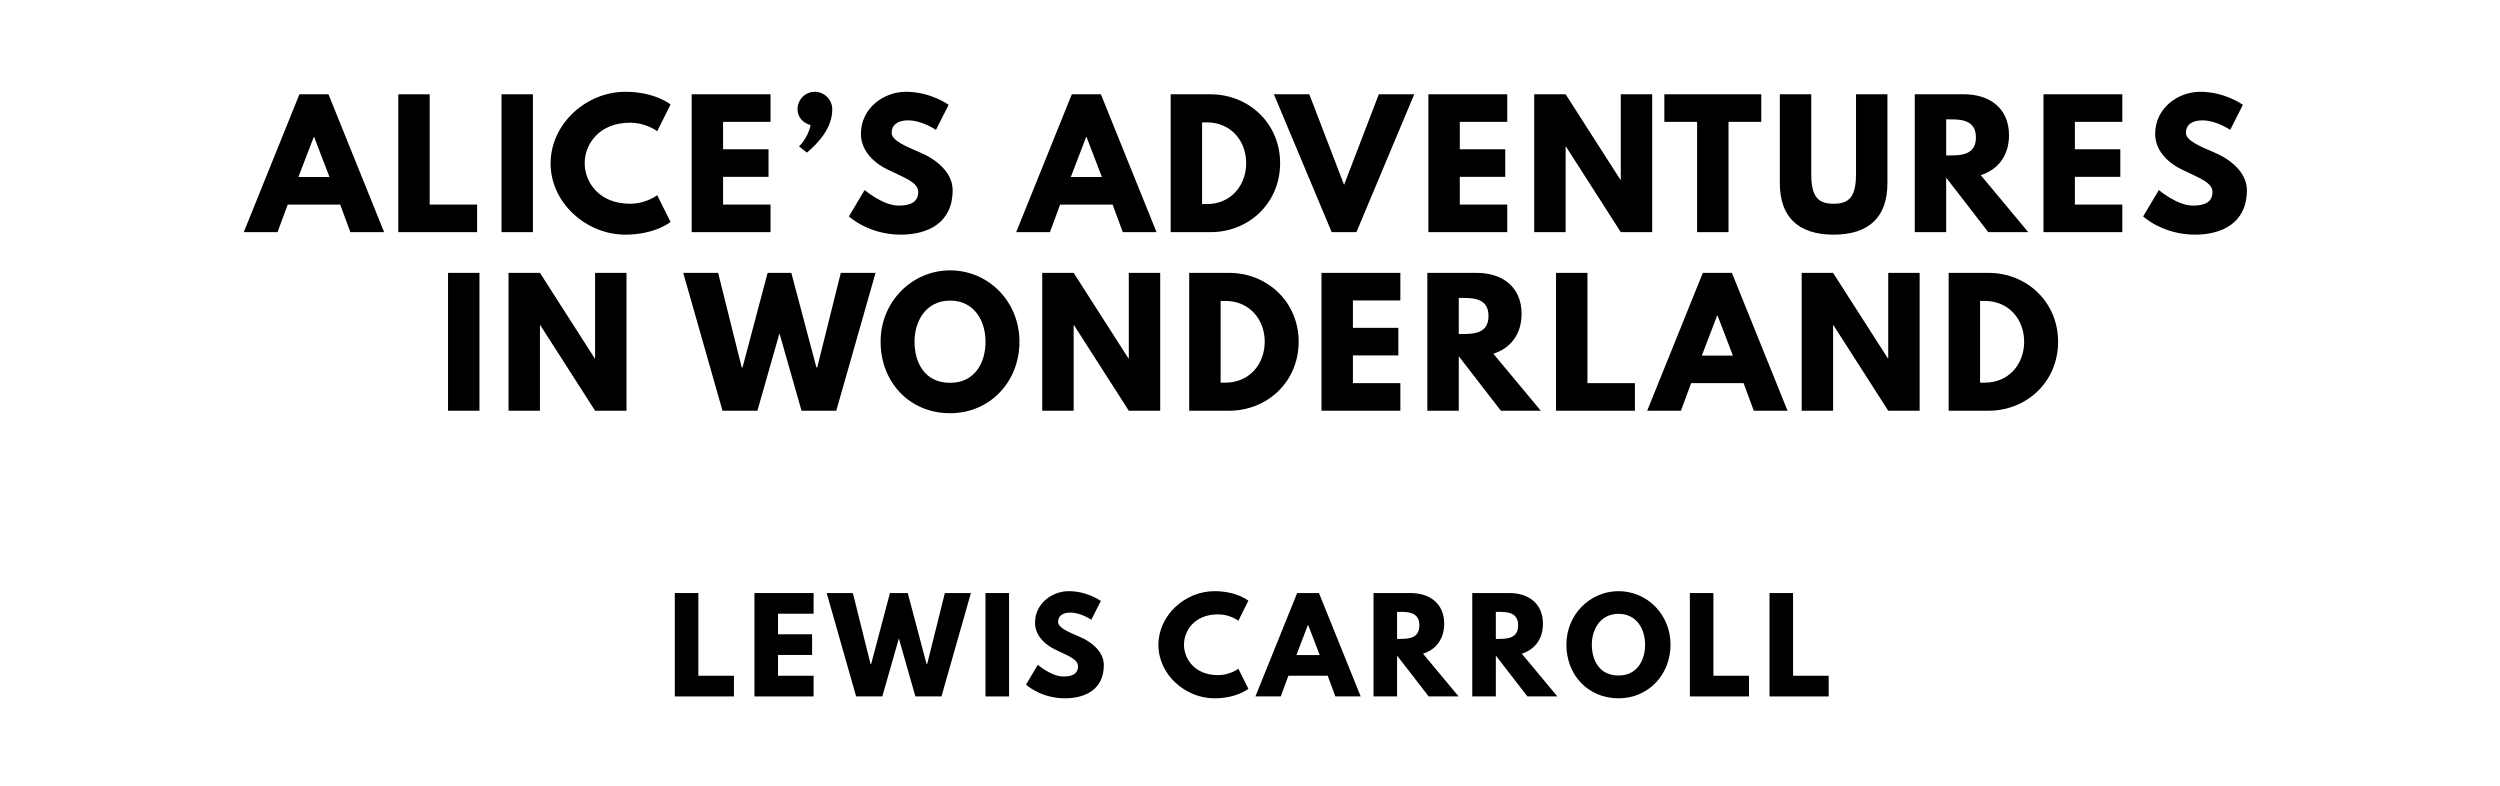
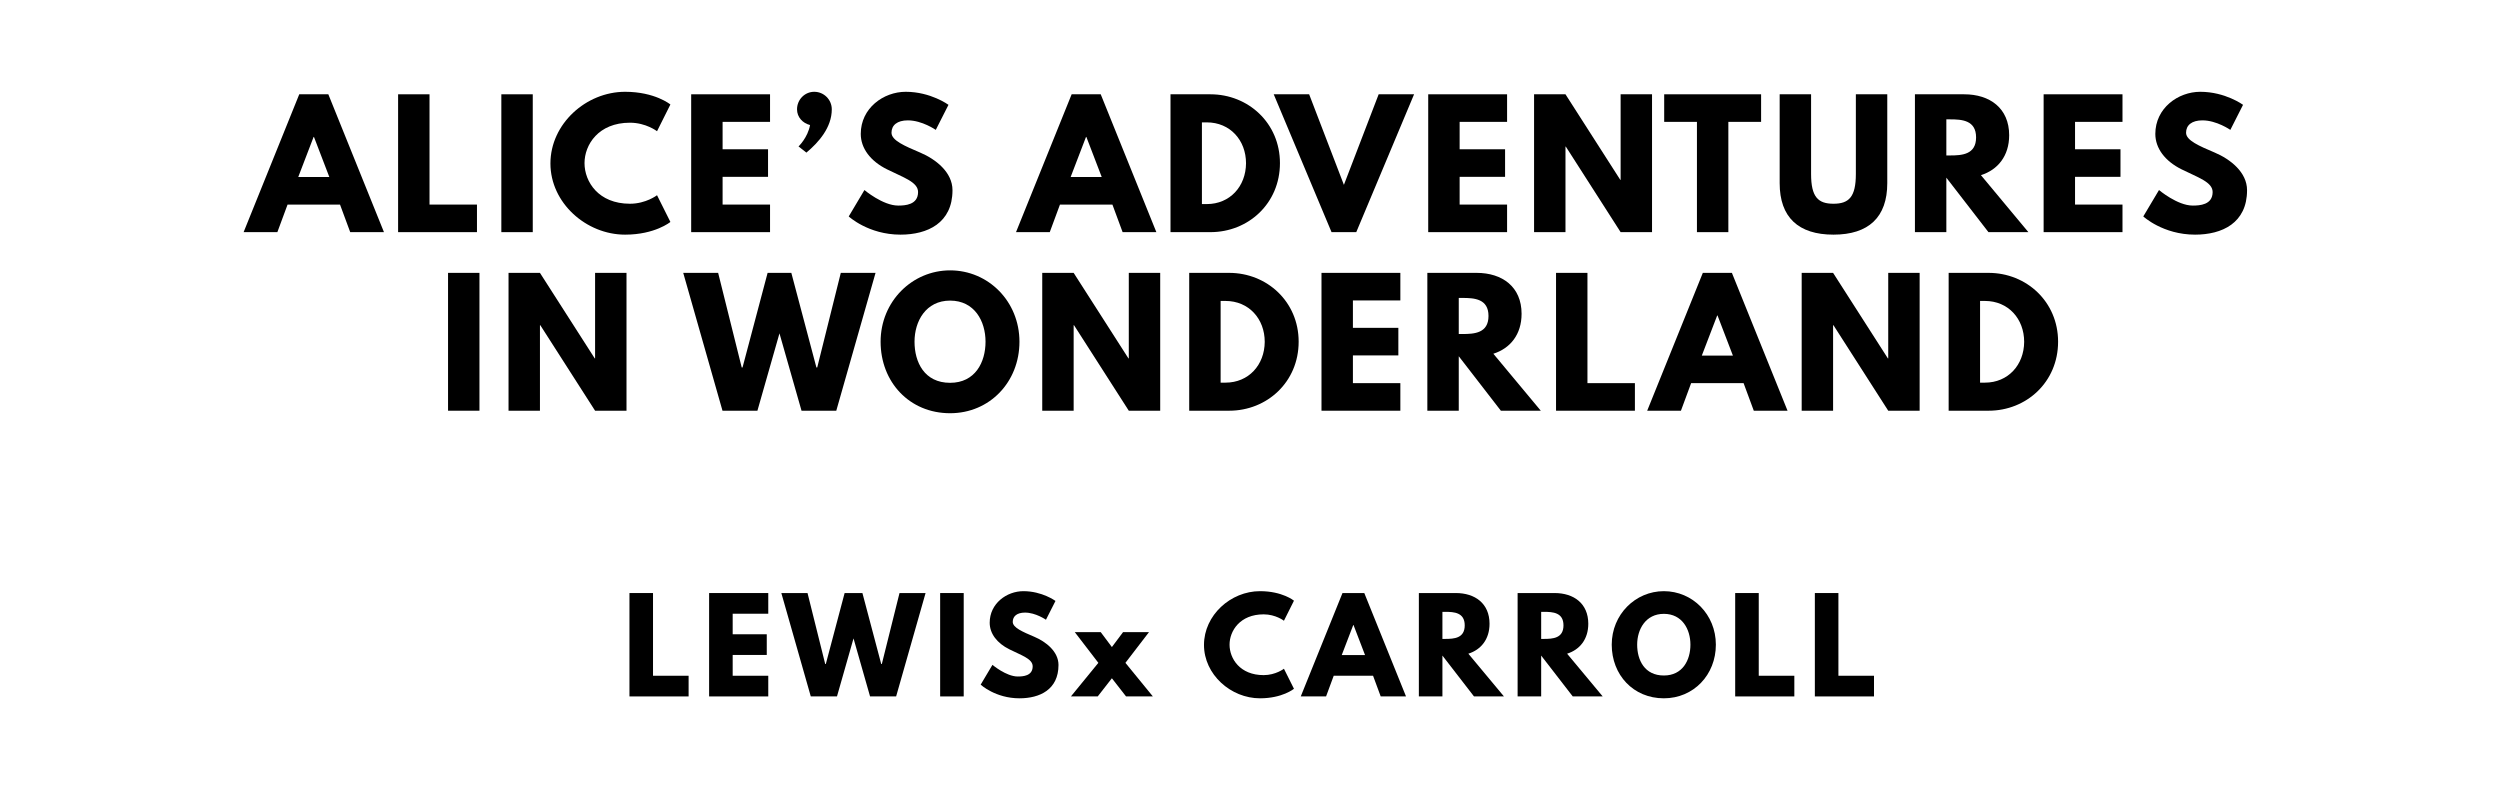
<svg xmlns="http://www.w3.org/2000/svg" version="1.1" viewBox="0 0 1400 440">
  <g>
-     <path d="m 183.952,52.807 -16.281,0 L 136.514,130 l 18.901,0 5.708,-15.439 29.38,0 5.708,15.439 18.901,0 -31.158,-77.193 z m 0.561,46.316 -17.404,0 8.608,-22.456 0.187,0 8.608,22.456 z" />
-     <path d="m 240.621,52.807 -17.591,0 0,77.193 44.164,0 0,-15.439 -26.573,0 0,-61.754 z" />
-     <path d="m 298.435,52.807 -17.591,0 0,77.193 17.591,0 0,-77.193 z" />
-     <path d="m 352.871,114.094 c -17.684,0 -25.45,-12.351 -25.45,-22.737 0,-10.292 7.766,-22.643 25.45,-22.643 8.982,0 15.158,4.772 15.158,4.772 l 7.485,-14.971 c 0,0 -8.608,-7.111 -25.357,-7.111 -21.895,0 -41.825,17.965 -41.825,40.14 0,22.082 20.023,39.86 41.825,39.86 16.749,0 25.357,-7.111 25.357,-7.111 l -7.485,-14.971 c 0,0 -6.175,4.772 -15.158,4.772 z" />
-     <path d="m 431.499,52.807 -44.164,0 0,77.193 44.164,0 0,-15.439 -26.573,0 0,-15.532 25.45,0 0,-15.439 -25.45,0 0,-15.345 26.573,0 0,-15.439 z" />
-     <path d="m 456.249,51.404 c -5.333,0 -9.637,4.398 -9.637,9.825 0,4.398 3.181,7.766 7.298,8.795 -1.31,7.111 -6.456,11.977 -6.456,11.977 l 4.398,3.462 c 6.83,-5.708 14.222,-14.035 14.222,-24.234 0,-5.427 -4.398,-9.825 -9.825,-9.825 z" />
-     <path d="m 507.286,51.404 c -12.444,0 -25.17,9.17 -25.17,23.579 0,8.047 5.427,15.251 14.69,19.836 9.17,4.585 17.404,7.111 17.404,12.725 0,7.205 -7.298,7.579 -11.135,7.579 -8.608,0 -18.901,-8.702 -18.901,-8.702 l -8.795,14.784 c 0,0 10.947,10.199 29.006,10.199 15.064,0 29.099,-6.456 29.099,-24.889 0,-10.105 -9.45,-17.404 -18.058,-21.053 -8.795,-3.743 -16.094,-6.83 -16.094,-11.135 0,-4.211 3.181,-6.924 9.17,-6.924 7.953,0 15.626,5.333 15.626,5.333 l 7.111,-14.035 c 0,0 -9.918,-7.298 -23.953,-7.298 z" />
-     <path d="m 616.496,52.807 -16.281,0 L 569.058,130 l 18.901,0 5.708,-15.439 29.38,0 5.708,15.439 18.901,0 -31.158,-77.193 z m 0.561,46.316 -17.404,0 8.608,-22.456 0.187,0 8.608,22.456 z" />
-     <path d="m 655.574,52.807 0,77.193 22.363,0 c 21.24,0 38.924,-16.094 38.924,-38.643 0,-22.456 -17.778,-38.55 -38.924,-38.55 l -22.363,0 z m 17.591,61.474 0,-45.754 2.713,0 c 13.099,0 21.988,10.012 21.988,22.924 -0.094,12.912 -8.982,22.83 -21.988,22.83 l -2.713,0 z" />
-     <path d="m 745.752,130 13.848,0 32.374,-77.193 -19.836,0 -19.462,50.713 -19.462,-50.713 -19.836,0 L 745.752,130 Z" />
-     <path d="m 844.058,52.807 -44.164,0 0,77.193 44.164,0 0,-15.439 -26.573,0 0,-15.532 25.45,0 0,-15.439 -25.45,0 0,-15.345 26.573,0 0,-15.439 z" />
-     <path d="m 876.761,82.094 0.187,0 L 907.638,130 l 17.591,0 0,-77.193 -17.591,0 0,47.906 -0.187,0 -30.69,-47.906 -17.591,0 0,77.193 17.591,0 0,-47.906 z" />
-     <path d="m 932.039,68.246 18.339,0 0,61.754 17.591,0 0,-61.754 18.339,0 0,-15.439 -54.269,0 0,15.439 z" />
-     <path d="m 1056.964,52.807 -17.591,0 0,44.632 c 0,12.912 -3.93,16.655 -12.538,16.655 -8.608,0 -12.538,-3.743 -12.538,-16.655 l 0,-44.632 -17.591,0 0,49.778 c 0,19.088 10.479,28.819 30.129,28.819 19.649,0 30.129,-9.731 30.129,-28.819 l 0,-49.778 z" />
-     <path d="m 1072.27,52.807 0,77.193 17.591,0 0,-30.503 23.579,30.503 22.363,0 -26.573,-31.906 c 9.45,-2.994 15.813,-10.76 15.813,-22.363 0,-15.158 -10.854,-22.924 -25.17,-22.924 l -27.602,0 z m 17.591,34.246 0,-20.211 2.058,0 c 6.643,0 14.597,0.468 14.597,10.105 0,9.637 -7.953,10.105 -14.597,10.105 l -2.058,0 z" />
-     <path d="m 1188.502,52.807 -44.164,0 0,77.193 44.164,0 0,-15.439 -26.573,0 0,-15.532 25.45,0 0,-15.439 -25.45,0 0,-15.345 26.573,0 0,-15.439 z" />
-     <path d="m 1232.059,51.404 c -12.444,0 -25.17,9.17 -25.17,23.579 0,8.047 5.427,15.251 14.69,19.836 9.169,4.585 17.404,7.111 17.404,12.725 0,7.205 -7.298,7.579 -11.134,7.579 -8.608,0 -18.901,-8.702 -18.901,-8.702 l -8.795,14.784 c 0,0 10.947,10.199 29.006,10.199 15.064,0 29.099,-6.456 29.099,-24.889 0,-10.105 -9.45,-17.404 -18.058,-21.053 -8.795,-3.743 -16.093,-6.83 -16.093,-11.135 0,-4.211 3.181,-6.924 9.17,-6.924 7.953,0 15.626,5.333 15.626,5.333 l 7.111,-14.035 c 0,0 -9.918,-7.298 -23.953,-7.298 z" />
+     <path d="m 183.861,52.807 -16.281,0 L 136.423,130 l 18.901,0 5.708,-15.439 29.38,0 5.708,15.439 18.901,0 -31.158,-77.193 z m 0.561,46.316 -17.404,0 8.608,-22.456 0.187,0 8.608,22.456 z" />
+     <path d="m 240.529,52.807 -17.591,0 0,77.193 44.164,0 0,-15.439 -26.573,0 0,-61.754 z" />
+     <path d="m 298.344,52.807 -17.591,0 0,77.193 17.591,0 0,-77.193 z" />
+     <path d="m 352.779,114.094 c -17.684,0 -25.45,-12.351 -25.45,-22.737 0,-10.292 7.766,-22.643 25.45,-22.643 8.982,0 15.158,4.772 15.158,4.772 l 7.485,-14.971 c 0,0 -8.608,-7.111 -25.357,-7.111 -21.895,0 -41.825,17.965 -41.825,40.14 0,22.082 20.023,39.86 41.825,39.86 16.749,0 25.357,-7.111 25.357,-7.111 l -7.485,-14.971 c 0,0 -6.175,4.772 -15.158,4.772 z" />
+     <path d="m 431.225,52.807 -44.164,0 0,77.193 44.164,0 0,-15.439 -26.573,0 0,-15.532 25.45,0 0,-15.439 -25.45,0 0,-15.345 26.573,0 0,-15.439 z" />
+     <path d="m 455.975,51.404 c -5.333,0 -9.637,4.398 -9.637,9.825 0,4.398 3.181,7.766 7.298,8.795 -1.31,7.111 -6.456,11.977 -6.456,11.977 l 4.398,3.462 c 6.83,-5.708 14.222,-14.035 14.222,-24.234 0,-5.427 -4.398,-9.825 -9.825,-9.825 z" />
+     <path d="m 507.194,51.404 c -12.444,0 -25.17,9.17 -25.17,23.579 0,8.047 5.427,15.251 14.69,19.836 9.17,4.585 17.404,7.111 17.404,12.725 0,7.205 -7.298,7.579 -11.134,7.579 -8.608,0 -18.901,-8.702 -18.901,-8.702 l -8.795,14.784 c 0,0 10.947,10.199 29.006,10.199 15.064,0 29.099,-6.456 29.099,-24.889 0,-10.105 -9.45,-17.404 -18.058,-21.053 -8.795,-3.743 -16.094,-6.83 -16.094,-11.135 0,-4.211 3.181,-6.924 9.17,-6.924 7.953,0 15.626,5.333 15.626,5.333 l 7.111,-14.035 c 0,0 -9.918,-7.298 -23.953,-7.298 z" />
+     <path d="m 616.405,52.807 -16.281,0 L 568.966,130 l 18.901,0 5.708,-15.439 29.38,0 5.708,15.439 18.901,0 -31.158,-77.193 z m 0.561,46.316 -17.404,0 8.608,-22.456 0.187,0 8.608,22.456 z" />
+     <path d="m 655.482,52.807 0,77.193 22.363,0 c 21.24,0 38.924,-16.094 38.924,-38.643 0,-22.456 -17.778,-38.55 -38.924,-38.55 l -22.363,0 z m 17.591,61.474 0,-45.754 2.713,0 c 13.099,0 21.988,10.012 21.988,22.924 -0.094,12.912 -8.982,22.83 -21.988,22.83 l -2.713,0 z" />
+     <path d="m 745.661,130 13.848,0 32.374,-77.193 -19.836,0 -19.462,50.713 -19.462,-50.713 -19.836,0 L 745.661,130 Z" />
+     <path d="m 843.966,52.807 -44.164,0 0,77.193 44.164,0 0,-15.439 -26.573,0 0,-15.532 25.45,0 0,-15.439 -25.45,0 0,-15.345 26.573,0 0,-15.439 z" />
+     <path d="m 876.67,82.094 0.187,0 L 907.547,130 l 17.591,0 0,-77.193 -17.591,0 0,47.906 -0.187,0 -30.69,-47.906 -17.591,0 0,77.193 17.591,0 0,-47.906 z" />
+     <path d="m 931.947,68.246 18.339,0 0,61.754 17.591,0 0,-61.754 18.339,0 0,-15.439 -54.269,0 0,15.439 z" />
+     <path d="m 1056.873,52.807 -17.591,0 0,44.632 c 0,12.912 -3.93,16.655 -12.538,16.655 -8.608,0 -12.538,-3.743 -12.538,-16.655 l 0,-44.632 -17.591,0 0,49.778 c 0,19.088 10.48,28.819 30.129,28.819 19.649,0 30.129,-9.731 30.129,-28.819 l 0,-49.778 z" />
+     <path d="m 1072.361,52.807 0,77.193 17.591,0 0,-30.503 23.579,30.503 22.363,0 -26.573,-31.906 c 9.45,-2.994 15.813,-10.76 15.813,-22.363 0,-15.158 -10.854,-22.924 -25.17,-22.924 l -27.602,0 z m 17.591,34.246 0,-20.211 2.058,0 c 6.643,0 14.597,0.468 14.597,10.105 0,9.637 -7.953,10.105 -14.597,10.105 l -2.058,0 z" />
+     <path d="m 1188.594,52.807 -44.164,0 0,77.193 44.164,0 0,-15.439 -26.573,0 0,-15.532 25.45,0 0,-15.439 -25.45,0 0,-15.345 26.573,0 0,-15.439 z" />
+     <path d="m 1232.151,51.404 c -12.444,0 -25.17,9.17 -25.17,23.579 0,8.047 5.427,15.251 14.69,19.836 9.17,4.585 17.404,7.111 17.404,12.725 0,7.205 -7.298,7.579 -11.134,7.579 -8.608,0 -18.901,-8.702 -18.901,-8.702 l -8.795,14.784 c 0,0 10.947,10.199 29.006,10.199 15.064,0 29.099,-6.456 29.099,-24.889 0,-10.105 -9.45,-17.404 -18.058,-21.053 -8.795,-3.743 -16.094,-6.83 -16.094,-11.135 0,-4.211 3.181,-6.924 9.17,-6.924 7.953,0 15.626,5.333 15.626,5.333 l 7.111,-14.035 c 0,0 -9.918,-7.298 -23.953,-7.298 z" />
  </g>
  <g>
    <path d="m 268.497,152.807 -17.591,0 0,77.193 17.591,0 0,-77.193 z" />
    <path d="m 302.371,182.094 0.187,0 30.69,47.906 17.591,0 0,-77.193 -17.591,0 0,47.906 -0.187,0 -30.69,-47.906 -17.591,0 0,77.193 17.591,0 0,-47.906 z" />
    <path d="m 448.855,230 19.462,0 21.988,-77.193 -19.462,0 -13.193,52.959 -0.468,0 -14.035,-52.959 -13.287,0 -14.035,52.959 -0.468,0 -13.193,-52.959 -19.556,0 21.988,77.193 19.556,0 12.351,-43.322 L 448.855,230 Z" />
    <path d="m 493.139,191.357 c 0,22.55 16.094,40.047 38.924,40.047 22.175,0 38.83,-17.497 38.83,-40.047 0,-22.55 -17.404,-39.953 -38.83,-39.953 -21.24,0 -38.924,17.404 -38.924,39.953 z m 18.994,0 c 0,-11.509 6.363,-23.018 19.93,-23.018 13.661,0 19.836,11.509 19.836,23.018 0,11.509 -5.801,23.018 -19.836,23.018 -14.409,0 -19.93,-11.509 -19.93,-23.018 z" />
    <path d="m 601.246,182.094 0.187,0 L 632.123,230 l 17.591,0 0,-77.193 -17.591,0 0,47.906 -0.187,0 -30.69,-47.906 -17.591,0 0,77.193 17.591,0 0,-47.906 z" />
    <path d="m 665.958,152.807 0,77.193 22.363,0 c 21.24,0 38.924,-16.094 38.924,-38.643 0,-22.456 -17.778,-38.55 -38.924,-38.55 l -22.363,0 z m 17.591,61.474 0,-45.754 2.713,0 c 13.099,0 21.988,10.012 21.988,22.924 -0.094,12.912 -8.982,22.83 -21.988,22.83 l -2.713,0 z" />
    <path d="m 784.2,152.807 -44.164,0 0,77.193 44.164,0 0,-15.439 -26.573,0 0,-15.532 25.45,0 0,-15.439 -25.45,0 0,-15.345 26.573,0 0,-15.439 z" />
    <path d="m 799.313,152.807 0,77.193 17.591,0 0,-30.503 23.579,30.503 22.363,0 -26.573,-31.906 c 9.45,-2.994 15.813,-10.76 15.813,-22.363 0,-15.158 -10.854,-22.924 -25.17,-22.924 l -27.602,0 z m 17.591,34.246 0,-20.211 2.058,0 c 6.643,0 14.596,0.468 14.596,10.105 0,9.637 -7.953,10.105 -14.596,10.105 l -2.058,0 z" />
    <path d="m 888.972,152.807 -17.591,0 0,77.193 44.164,0 0,-15.439 -26.573,0 0,-61.754 z" />
    <path d="m 969.863,152.807 -16.281,0 -31.158,77.193 18.901,0 5.708,-15.439 29.38,0 5.708,15.439 18.901,0 -31.158,-77.193 z m 0.561,46.316 -17.404,0 8.608,-22.456 0.187,0 8.608,22.456 z" />
    <path d="m 1026.531,182.094 0.187,0 30.69,47.906 17.591,0 0,-77.193 -17.591,0 0,47.906 -0.187,0 -30.69,-47.906 -17.591,0 0,77.193 17.591,0 0,-47.906 z" />
    <path d="m 1091.243,152.807 0,77.193 22.363,0 c 21.24,0 38.924,-16.094 38.924,-38.643 0,-22.456 -17.778,-38.55 -38.924,-38.55 l -22.363,0 z m 17.591,61.474 0,-45.754 2.713,0 c 13.099,0 21.988,10.012 21.988,22.924 -0.093,12.912 -8.982,22.83 -21.988,22.83 l -2.713,0 z" />
  </g>
  <g>
-     <path d="m 391.077,332.105 -13.193,0 0,57.895 33.123,0 0,-11.579 -19.93,0 0,-46.316 z" />
-     <path d="m 455.617,332.105 -33.123,0 0,57.895 33.123,0 0,-11.579 -19.93,0 0,-11.649 19.088,0 0,-11.579 -19.088,0 0,-11.509 19.93,0 0,-11.579 z" />
-     <path d="m 512.623,390 14.597,0 16.491,-57.895 -14.596,0 -9.895,39.719 -0.351,0 -10.526,-39.719 -9.965,0 -10.526,39.719 -0.351,0 -9.895,-39.719 -14.667,0 16.491,57.895 14.667,0 9.263,-32.491 L 512.623,390 Z" />
-     <path d="m 565.068,332.105 -13.193,0 0,57.895 13.193,0 0,-57.895 z" />
-     <path d="m 598.493,331.053 c -9.333,0 -18.877,6.877 -18.877,17.684 0,6.035 4.07,11.439 11.018,14.877 6.877,3.439 13.053,5.333 13.053,9.544 0,5.404 -5.474,5.684 -8.351,5.684 -6.456,0 -14.175,-6.526 -14.175,-6.526 l -6.596,11.088 c 0,0 8.211,7.649 21.754,7.649 11.298,0 21.825,-4.842 21.825,-18.667 0,-7.579 -7.088,-13.053 -13.544,-15.789 -6.596,-2.807 -12.07,-5.123 -12.07,-8.351 0,-3.158 2.386,-5.193 6.877,-5.193 5.965,0 11.719,4 11.719,4 l 5.333,-10.526 c 0,0 -7.439,-5.474 -17.965,-5.474 z" />
-     <path d="m 682.112,378.07 c -13.263,0 -19.088,-9.263 -19.088,-17.053 0,-7.719 5.825,-16.982 19.088,-16.982 6.737,0 11.368,3.579 11.368,3.579 l 5.614,-11.228 c 0,0 -6.456,-5.333 -19.018,-5.333 -16.421,0 -31.368,13.474 -31.368,30.105 0,16.561 15.018,29.895 31.368,29.895 12.561,0 19.018,-5.333 19.018,-5.333 l -5.614,-11.228 c 0,0 -4.632,3.579 -11.368,3.579 z" />
-     <path d="m 738.614,332.105 -12.211,0 L 703.035,390 l 14.175,0 4.281,-11.579 22.035,0 4.281,11.579 14.175,0 -23.368,-57.895 z m 0.421,34.737 -13.053,0 L 732.439,350 l 0.14,0 6.456,16.842 z" />
-     <path d="m 769.172,332.105 0,57.895 13.193,0 0,-22.877 17.684,22.877 16.772,0 -19.93,-23.93 c 7.088,-2.246 11.86,-8.07 11.86,-16.772 0,-11.368 -8.14,-17.193 -18.877,-17.193 l -20.702,0 z m 13.193,25.684 0,-15.158 1.544,0 c 4.982,0 10.947,0.351 10.947,7.579 0,7.228 -5.965,7.579 -10.947,7.579 l -1.544,0 z" />
-     <path d="m 824.474,332.105 0,57.895 13.193,0 0,-22.877 17.684,22.877 16.772,0 -19.93,-23.93 c 7.088,-2.246 11.86,-8.07 11.86,-16.772 0,-11.368 -8.14,-17.193 -18.877,-17.193 l -20.702,0 z m 13.193,25.684 0,-15.158 1.544,0 c 4.982,0 10.947,0.351 10.947,7.579 0,7.228 -5.965,7.579 -10.947,7.579 l -1.544,0 z" />
-     <path d="m 877.179,361.018 c 0,16.912 12.07,30.035 29.193,30.035 16.632,0 29.123,-13.123 29.123,-30.035 0,-16.912 -13.053,-29.965 -29.123,-29.965 -15.93,0 -29.193,13.053 -29.193,29.965 z m 14.246,0 c 0,-8.632 4.772,-17.263 14.947,-17.263 10.246,0 14.877,8.632 14.877,17.263 0,8.632 -4.351,17.263 -14.877,17.263 -10.807,0 -14.947,-8.632 -14.947,-17.263 z" />
-     <path d="m 959.509,332.105 -13.193,0 0,57.895 33.123,0 0,-11.579 -19.93,0 0,-46.316 z" />
-     <path d="m 1004.12,332.105 -13.193,0 0,57.895 33.123,0 0,-11.579 -19.93,0 0,-46.316 z" />
+     <path d="m 365.688,332.105 -13.193,0 0,57.895 33.123,0 0,-11.579 -19.93,0 0,-46.316 z" />
+     <path d="m 430.228,332.105 -33.123,0 0,57.895 33.123,0 0,-11.579 -19.93,0 0,-11.649 19.088,0 0,-11.579 -19.088,0 0,-11.509 19.93,0 0,-11.579 z" />
+     <path d="m 487.234,390 14.596,0 16.491,-57.895 -14.596,0 -9.895,39.719 -0.351,0 -10.526,-39.719 -9.965,0 -10.526,39.719 -0.351,0 -9.895,-39.719 -14.667,0 16.491,57.895 14.667,0 9.263,-32.491 L 487.234,390 Z" />
+     <path d="m 539.679,332.105 -13.193,0 0,57.895 13.193,0 0,-57.895 z" />
+     <path d="m 573.104,331.053 c -9.333,0 -18.877,6.877 -18.877,17.684 0,6.035 4.07,11.439 11.018,14.877 6.877,3.439 13.053,5.333 13.053,9.544 0,5.404 -5.474,5.684 -8.351,5.684 -6.456,0 -14.175,-6.526 -14.175,-6.526 l -6.596,11.088 c 0,0 8.211,7.649 21.754,7.649 11.298,0 21.825,-4.842 21.825,-18.667 0,-7.579 -7.088,-13.053 -13.544,-15.789 -6.596,-2.807 -12.07,-5.123 -12.07,-8.351 0,-3.158 2.386,-5.193 6.877,-5.193 5.965,0 11.719,4 11.719,4 l 5.333,-10.526 c 0,0 -7.439,-5.474 -17.965,-5.474 z" />
+     <path d="M 645.604,390 630.236,371.193 643.429,354 l -14.526,0 -6.246,8.351 L 616.411,354 601.885,354 615.078,371.193 599.709,390 l 15.018,0 7.93,-10.175 7.93,10.175 15.018,0 z" />
+     <path d="m 707.638,378.07 c -13.263,0 -19.088,-9.263 -19.088,-17.053 0,-7.719 5.825,-16.982 19.088,-16.982 6.737,0 11.368,3.579 11.368,3.579 l 5.614,-11.228 c 0,0 -6.456,-5.333 -19.018,-5.333 -16.421,0 -31.368,13.474 -31.368,30.105 0,16.561 15.018,29.895 31.368,29.895 12.561,0 19.018,-5.333 19.018,-5.333 l -5.614,-11.228 c 0,0 -4.632,3.579 -11.368,3.579 z" />
+     <path d="m 764.003,332.105 -12.211,0 L 728.424,390 l 14.175,0 4.281,-11.579 22.035,0 4.281,11.579 14.175,0 -23.368,-57.895 z m 0.421,34.737 -13.053,0 6.456,-16.842 0.14,0 6.456,16.842 z" />
+     <path d="m 794.561,332.105 0,57.895 13.193,0 0,-22.877 17.684,22.877 16.772,0 -19.93,-23.93 c 7.088,-2.246 11.86,-8.07 11.86,-16.772 0,-11.368 -8.14,-17.193 -18.877,-17.193 l -20.702,0 z m 13.193,25.684 0,-15.158 1.544,0 c 4.982,0 10.947,0.351 10.947,7.579 0,7.228 -5.965,7.579 -10.947,7.579 l -1.544,0 z" />
+     <path d="m 849.863,332.105 0,57.895 13.193,0 0,-22.877 17.684,22.877 16.772,0 -19.93,-23.93 c 7.088,-2.246 11.86,-8.07 11.86,-16.772 0,-11.368 -8.14,-17.193 -18.877,-17.193 l -20.702,0 z m 13.193,25.684 0,-15.158 1.544,0 c 4.982,0 10.947,0.351 10.947,7.579 0,7.228 -5.965,7.579 -10.947,7.579 l -1.544,0 z" />
+     <path d="m 902.568,361.018 c 0,16.912 12.07,30.035 29.193,30.035 16.632,0 29.123,-13.123 29.123,-30.035 0,-16.912 -13.053,-29.965 -29.123,-29.965 -15.93,0 -29.193,13.053 -29.193,29.965 z m 14.246,0 c 0,-8.632 4.772,-17.263 14.947,-17.263 10.246,0 14.877,8.632 14.877,17.263 0,8.632 -4.351,17.263 -14.877,17.263 -10.807,0 -14.947,-8.632 -14.947,-17.263 z" />
+     <path d="m 984.898,332.105 -13.193,0 0,57.895 33.123,0 0,-11.579 -19.93,0 0,-46.316 z" />
+     <path d="m 1029.509,332.105 -13.193,0 0,57.895 33.123,0 0,-11.579 -19.93,0 0,-46.316 z" />
+   </g>
+   <g>
+     <path d="m 628.097,460.04 c -0.696,0 -1.26,0.564 -1.26,1.26 0,0.696 0.564,1.26 1.26,1.26 0.696,0 1.26,-0.564 1.26,-1.26 0,-0.696 -0.564,-1.26 -1.26,-1.26 z m -1.092,3.804 2.124,0 0,6.156 -2.124,0 0,-6.156 z" />
+     <path d="m 635.638,470 2.124,0 0,-10.32 -2.124,0 0,10.32 z" />
+     <path d="m 644.224,470 2.124,0 0,-10.32 -2.124,0 0,10.32 z" />
+     <path d="m 654.814,463.844 -2.124,0 0,3.444 c 0,2.064 1.032,2.892 3.336,2.892 2.304,0 3.336,-0.828 3.336,-2.892 l 0,-3.444 -2.124,0 0,2.928 c 0,1.212 -0.324,1.68 -1.212,1.68 -0.888,0 -1.212,-0.468 -1.212,-1.68 l 0,-2.928 z" />
+     <path d="m 668.337,463.664 c -1.62,0 -2.688,0.72 -2.688,1.98 0,0.924 0.624,1.356 1.248,1.68 0.696,0.36 1.368,0.396 1.368,0.84 0,0.408 -0.36,0.444 -0.66,0.444 -0.684,0 -1.524,-0.708 -1.524,-0.708 l -0.864,1.452 c 0,0 0.888,0.828 2.376,0.828 1.26,0 2.916,-0.288 2.916,-2.1 0,-1.26 -1.056,-1.716 -1.872,-1.968 -0.528,-0.168 -0.96,-0.264 -0.96,-0.588 0,-0.288 0.192,-0.372 0.66,-0.372 0.648,0 1.368,0.384 1.368,0.384 l 0.696,-1.392 c 0,0 -0.876,-0.48 -2.064,-0.48 z" />
+     <path d="m 676.787,463.844 -0.888,0 0,1.62 0.888,0 0,2.364 c 0,1.092 0.408,2.352 2.1,2.352 0.876,0 1.56,-0.384 1.56,-0.384 l -0.528,-1.716 c 0,0 -0.252,0.192 -0.528,0.192 -0.336,0 -0.48,-0.276 -0.48,-0.852 l 0,-1.956 1.296,0 0,-1.62 -1.296,0 0,-2.292 -2.124,0 0,2.292 z" />
+     <path d="m 686.161,470 2.124,0 0,-3.24 c 0,-0.156 0.156,-1.248 1.26,-1.248 0.708,0 1.104,0.336 1.104,0.336 l 0.888,-1.8 c 0,0 -0.552,-0.384 -1.344,-0.384 -1.212,0 -1.884,1.068 -1.884,1.068 l -0.024,0 0,-0.888 -2.124,0 0,6.156 z" />
+     <path d="m 696.624,466.928 c 0,1.8 1.26,3.252 3.06,3.252 0.84,0 1.56,-0.372 2.016,-0.876 l 0.024,0 0,0.696 2.1,0 0,-6.156 -2.124,0 0,0.588 c -0.504,-0.492 -1.188,-0.768 -2.016,-0.768 -1.8,0 -3.06,1.464 -3.06,3.264 z m 2.256,0 c 0,-0.852 0.636,-1.452 1.44,-1.452 0.792,0 1.428,0.6 1.428,1.452 0,0.84 -0.6,1.44 -1.428,1.44 -0.864,0 -1.44,-0.6 -1.44,-1.44 z" />
+     <path d="m 710.537,463.844 -0.888,0 0,1.62 0.888,0 0,2.364 c 0,1.092 0.408,2.352 2.1,2.352 0.876,0 1.56,-0.384 1.56,-0.384 l -0.528,-1.716 c 0,0 -0.252,0.192 -0.528,0.192 -0.336,0 -0.48,-0.276 -0.48,-0.852 l 0,-1.956 1.296,0 0,-1.62 -1.296,0 0,-2.292 -2.124,0 0,2.292 z" />
+     <path d="m 726.139,467.216 c 0.012,-0.072 0.012,-0.204 0.012,-0.288 0,-2.16 -1.428,-3.264 -3.3,-3.264 -1.86,0 -3.384,1.464 -3.384,3.264 0,1.788 1.524,3.252 3.384,3.252 1.368,0 2.496,-0.444 3.192,-1.608 l -1.536,-0.768 c -0.516,0.552 -0.816,0.684 -1.5,0.684 -0.54,0 -1.332,-0.324 -1.332,-1.272 l 4.464,0 z m -4.404,-1.176 c 0.036,-0.564 0.444,-0.996 1.176,-0.996 0.624,0 1.068,0.348 1.164,0.996 l -2.34,0 z" />
+     <path d="m 731.71,466.928 c 0,1.8 1.26,3.252 3.06,3.252 0.84,0 1.56,-0.372 2.016,-0.876 l 0.024,0 0,0.696 2.1,0 0,-10.32 -2.124,0 0,4.752 c -0.504,-0.492 -1.188,-0.768 -2.016,-0.768 -1.8,0 -3.06,1.464 -3.06,3.264 z m 2.256,0 c 0,-0.852 0.636,-1.452 1.44,-1.452 0.792,0 1.428,0.6 1.428,1.452 0,0.84 -0.6,1.44 -1.428,1.44 -0.864,0 -1.44,-0.6 -1.44,-1.44 z" />
+     <path d="m 760.838,466.928 c 0,-1.8 -1.26,-3.264 -3.06,-3.264 -0.828,0 -1.512,0.276 -2.016,0.768 l 0,-4.752 -2.124,0 0,10.32 2.1,0 0,-0.696 0.024,0 c 0.456,0.504 1.176,0.876 2.016,0.876 1.8,0 3.06,-1.452 3.06,-3.252 z m -2.256,0 c 0,0.84 -0.576,1.44 -1.44,1.44 -0.828,0 -1.428,-0.6 -1.428,-1.44 0,-0.852 0.636,-1.452 1.428,-1.452 0.804,0 1.44,0.6 1.44,1.452 z" />
+     <path d="m 771.509,463.844 -1.464,3.156 -1.716,-3.156 -2.448,0 2.916,5.196 -2.124,4.08 2.448,0 4.836,-9.276 -2.448,0 z" />
+   </g>
+   <g>
+     <path d="m 632.88,530.1 -2.256,0 0,6.528 c 0,0.996 -0.492,1.392 -1.14,1.392 -0.576,0 -1.284,-0.672 -1.284,-0.672 l -0.72,1.884 c 0,0 0.9,0.948 2.316,0.948 1.98,0 3.084,-1.032 3.084,-2.976 l 0,-7.104 z" />
+     <path d="m 638.753,535.044 c 0,2.892 2.064,5.136 4.992,5.136 2.844,0 4.98,-2.244 4.98,-5.136 0,-2.892 -2.232,-5.124 -4.98,-5.124 -2.724,0 -4.992,2.232 -4.992,5.124 z m 2.436,0 c 0,-1.476 0.816,-2.952 2.556,-2.952 1.752,0 2.544,1.476 2.544,2.952 0,1.476 -0.744,2.952 -2.544,2.952 -1.848,0 -2.556,-1.476 -2.556,-2.952 z" />
+     <path d="m 656.976,536.028 3.192,0 0,3.972 2.256,0 0,-9.9 -2.256,0 0,3.948 -3.192,0 0,-3.948 -2.256,0 0,9.9 2.256,0 0,-3.972 z" />
+     <path d="m 671.14,533.856 0.024,0 3.936,6.144 2.256,0 0,-9.9 -2.256,0 0,6.144 -0.024,0 -3.936,-6.144 -2.256,0 0,9.9 2.256,0 0,-6.144 z" />
+     <path d="m 690.869,532.08 2.352,0 0,7.92 2.256,0 0,-7.92 2.352,0 0,-1.98 -6.96,0 0,1.98 z" />
+     <path d="m 709.306,530.1 -5.664,0 0,9.9 5.664,0 0,-1.98 -3.408,0 0,-1.992 3.264,0 0,-1.98 -3.264,0 0,-1.968 3.408,0 0,-1.98 z" />
+     <path d="m 717.859,533.856 0.024,0 3.936,6.144 2.256,0 0,-9.9 -2.256,0 0,6.144 -0.024,0 -3.936,-6.144 -2.256,0 0,9.9 2.256,0 0,-6.144 z" />
+     <path d="m 732.773,533.856 0.024,0 3.936,6.144 2.256,0 0,-9.9 -2.256,0 0,6.144 -0.024,0 -3.936,-6.144 -2.256,0 0,9.9 2.256,0 0,-6.144 z" />
+     <path d="m 747.687,530.1 -2.256,0 0,9.9 2.256,0 0,-9.9 z" />
+     <path d="m 759.798,530.1 -5.664,0 0,9.9 5.664,0 0,-1.98 -3.408,0 0,-1.992 3.264,0 0,-1.98 -3.264,0 0,-1.968 3.408,0 0,-1.98 z" />
+     <path d="m 768.351,530.1 -2.256,0 0,9.9 5.664,0 0,-1.98 -3.408,0 0,-7.92 z" />
  </g>
</svg>
